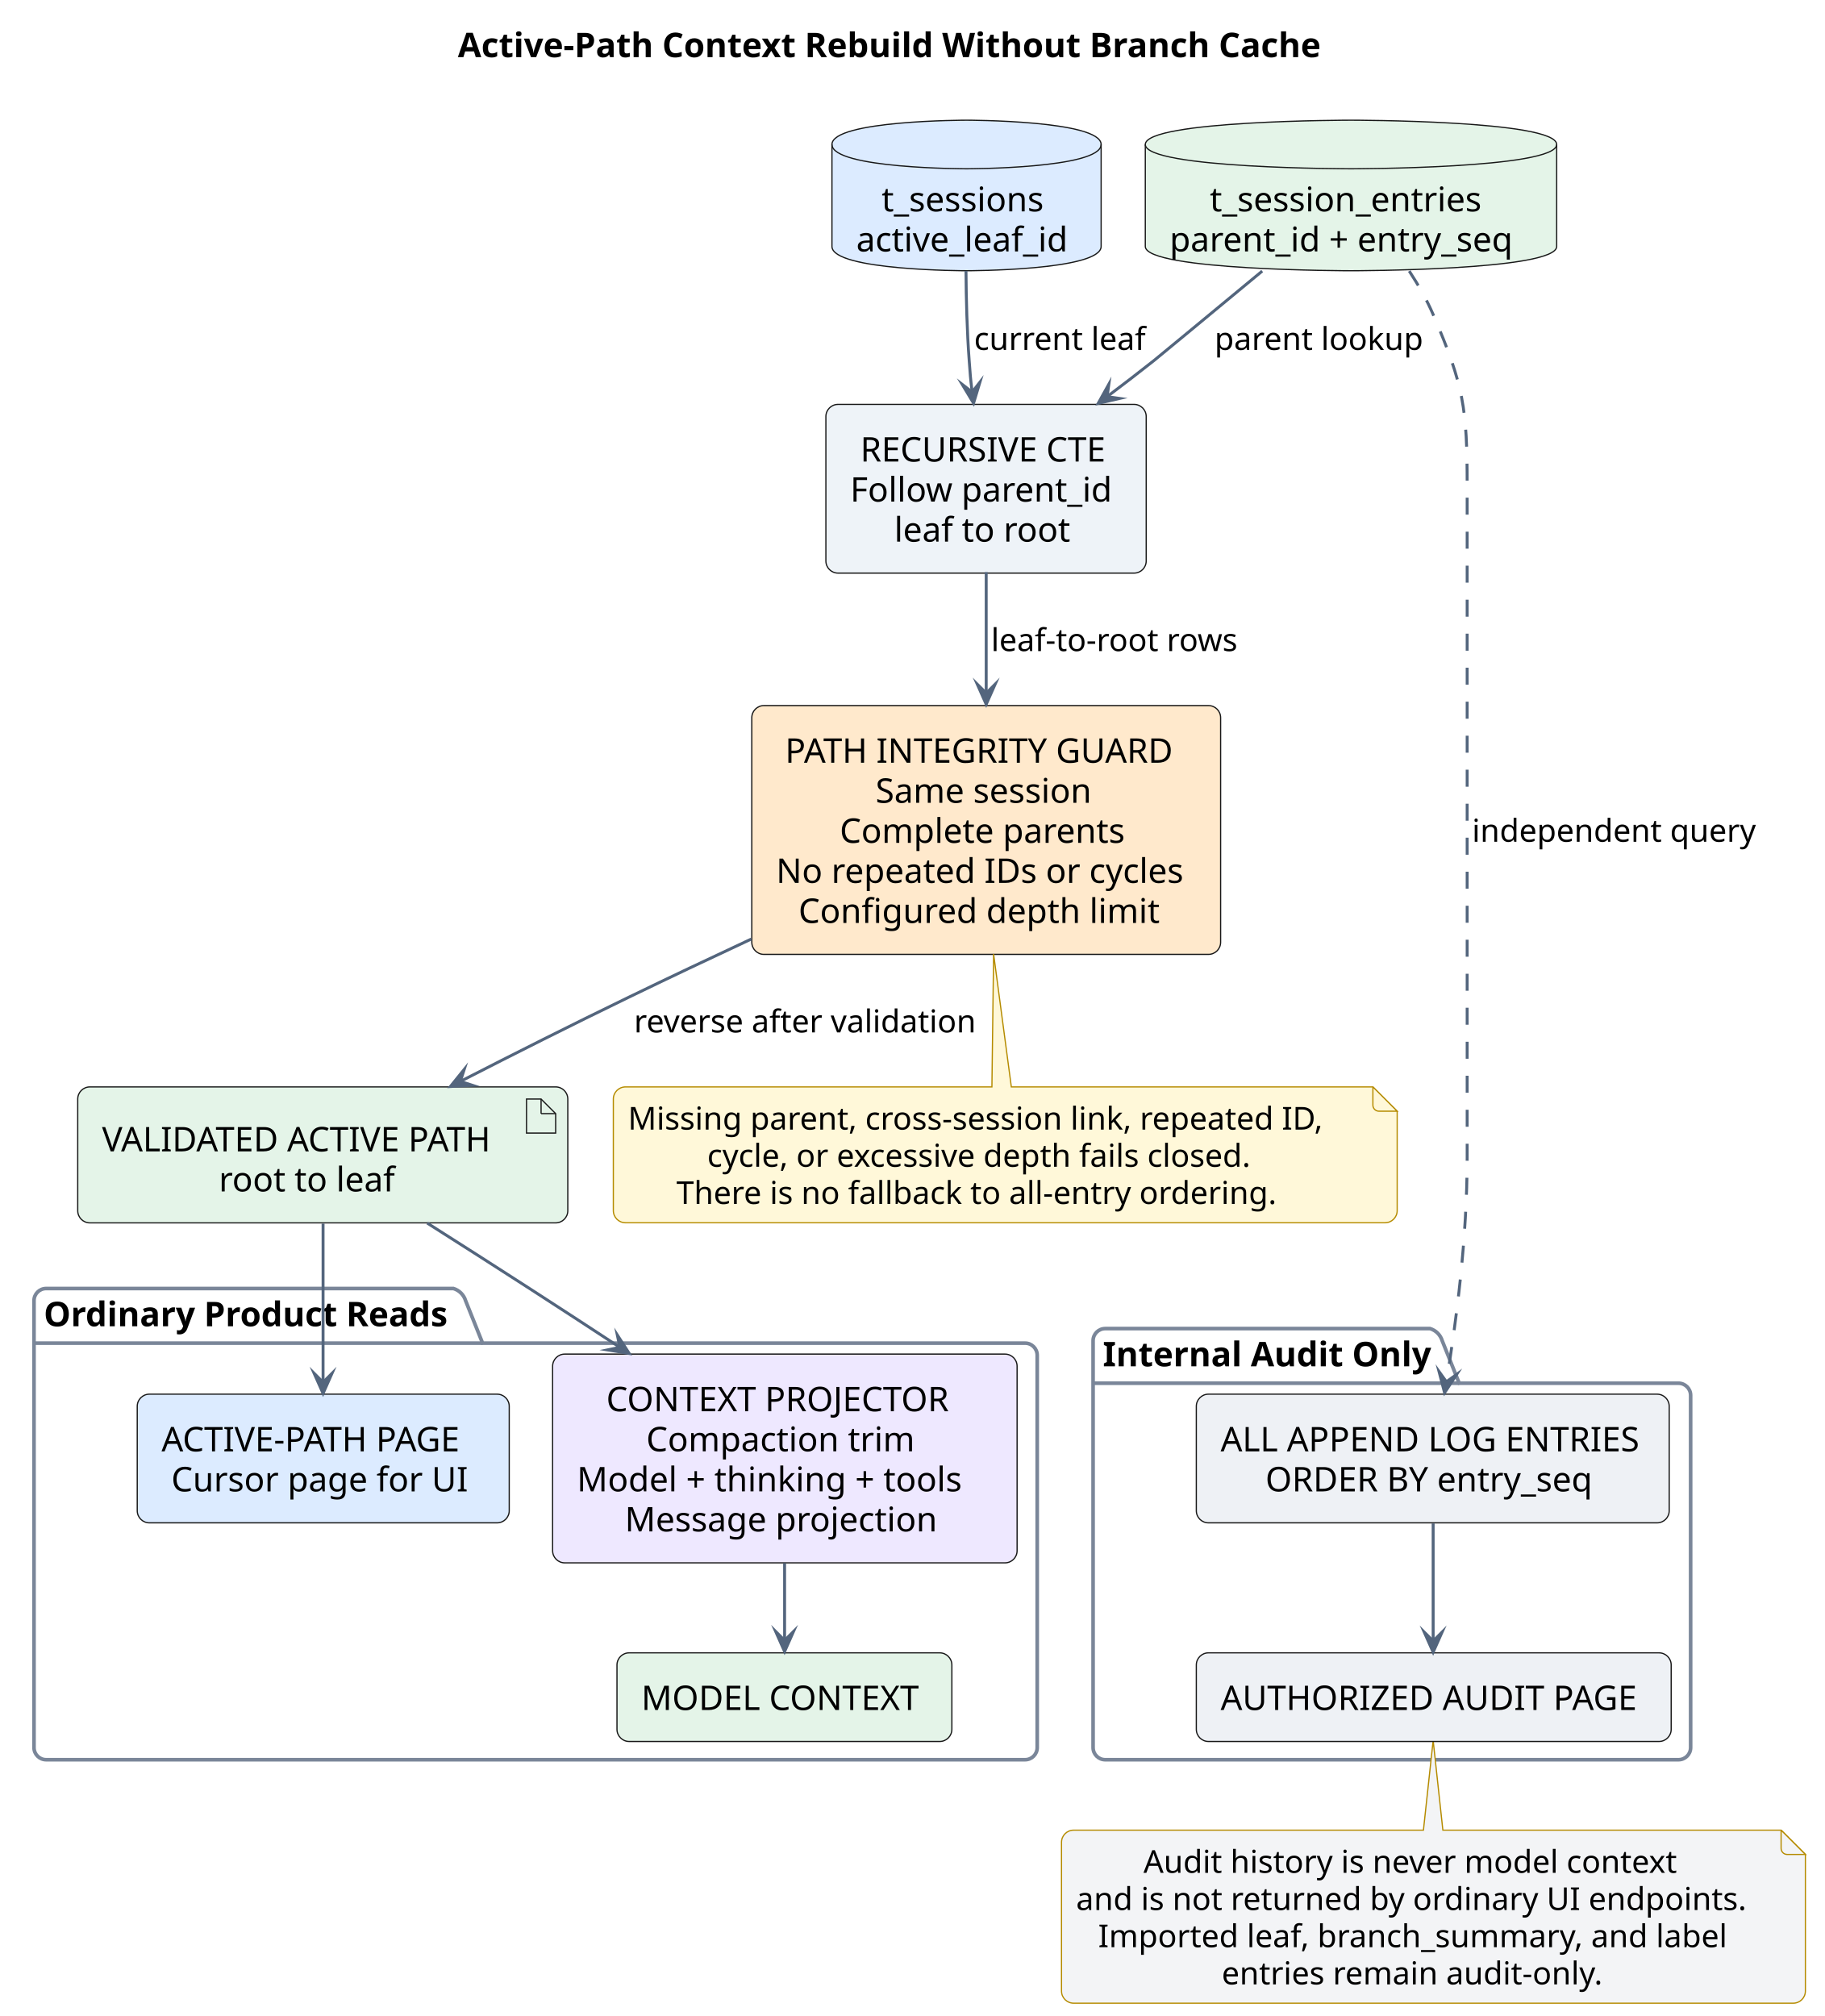
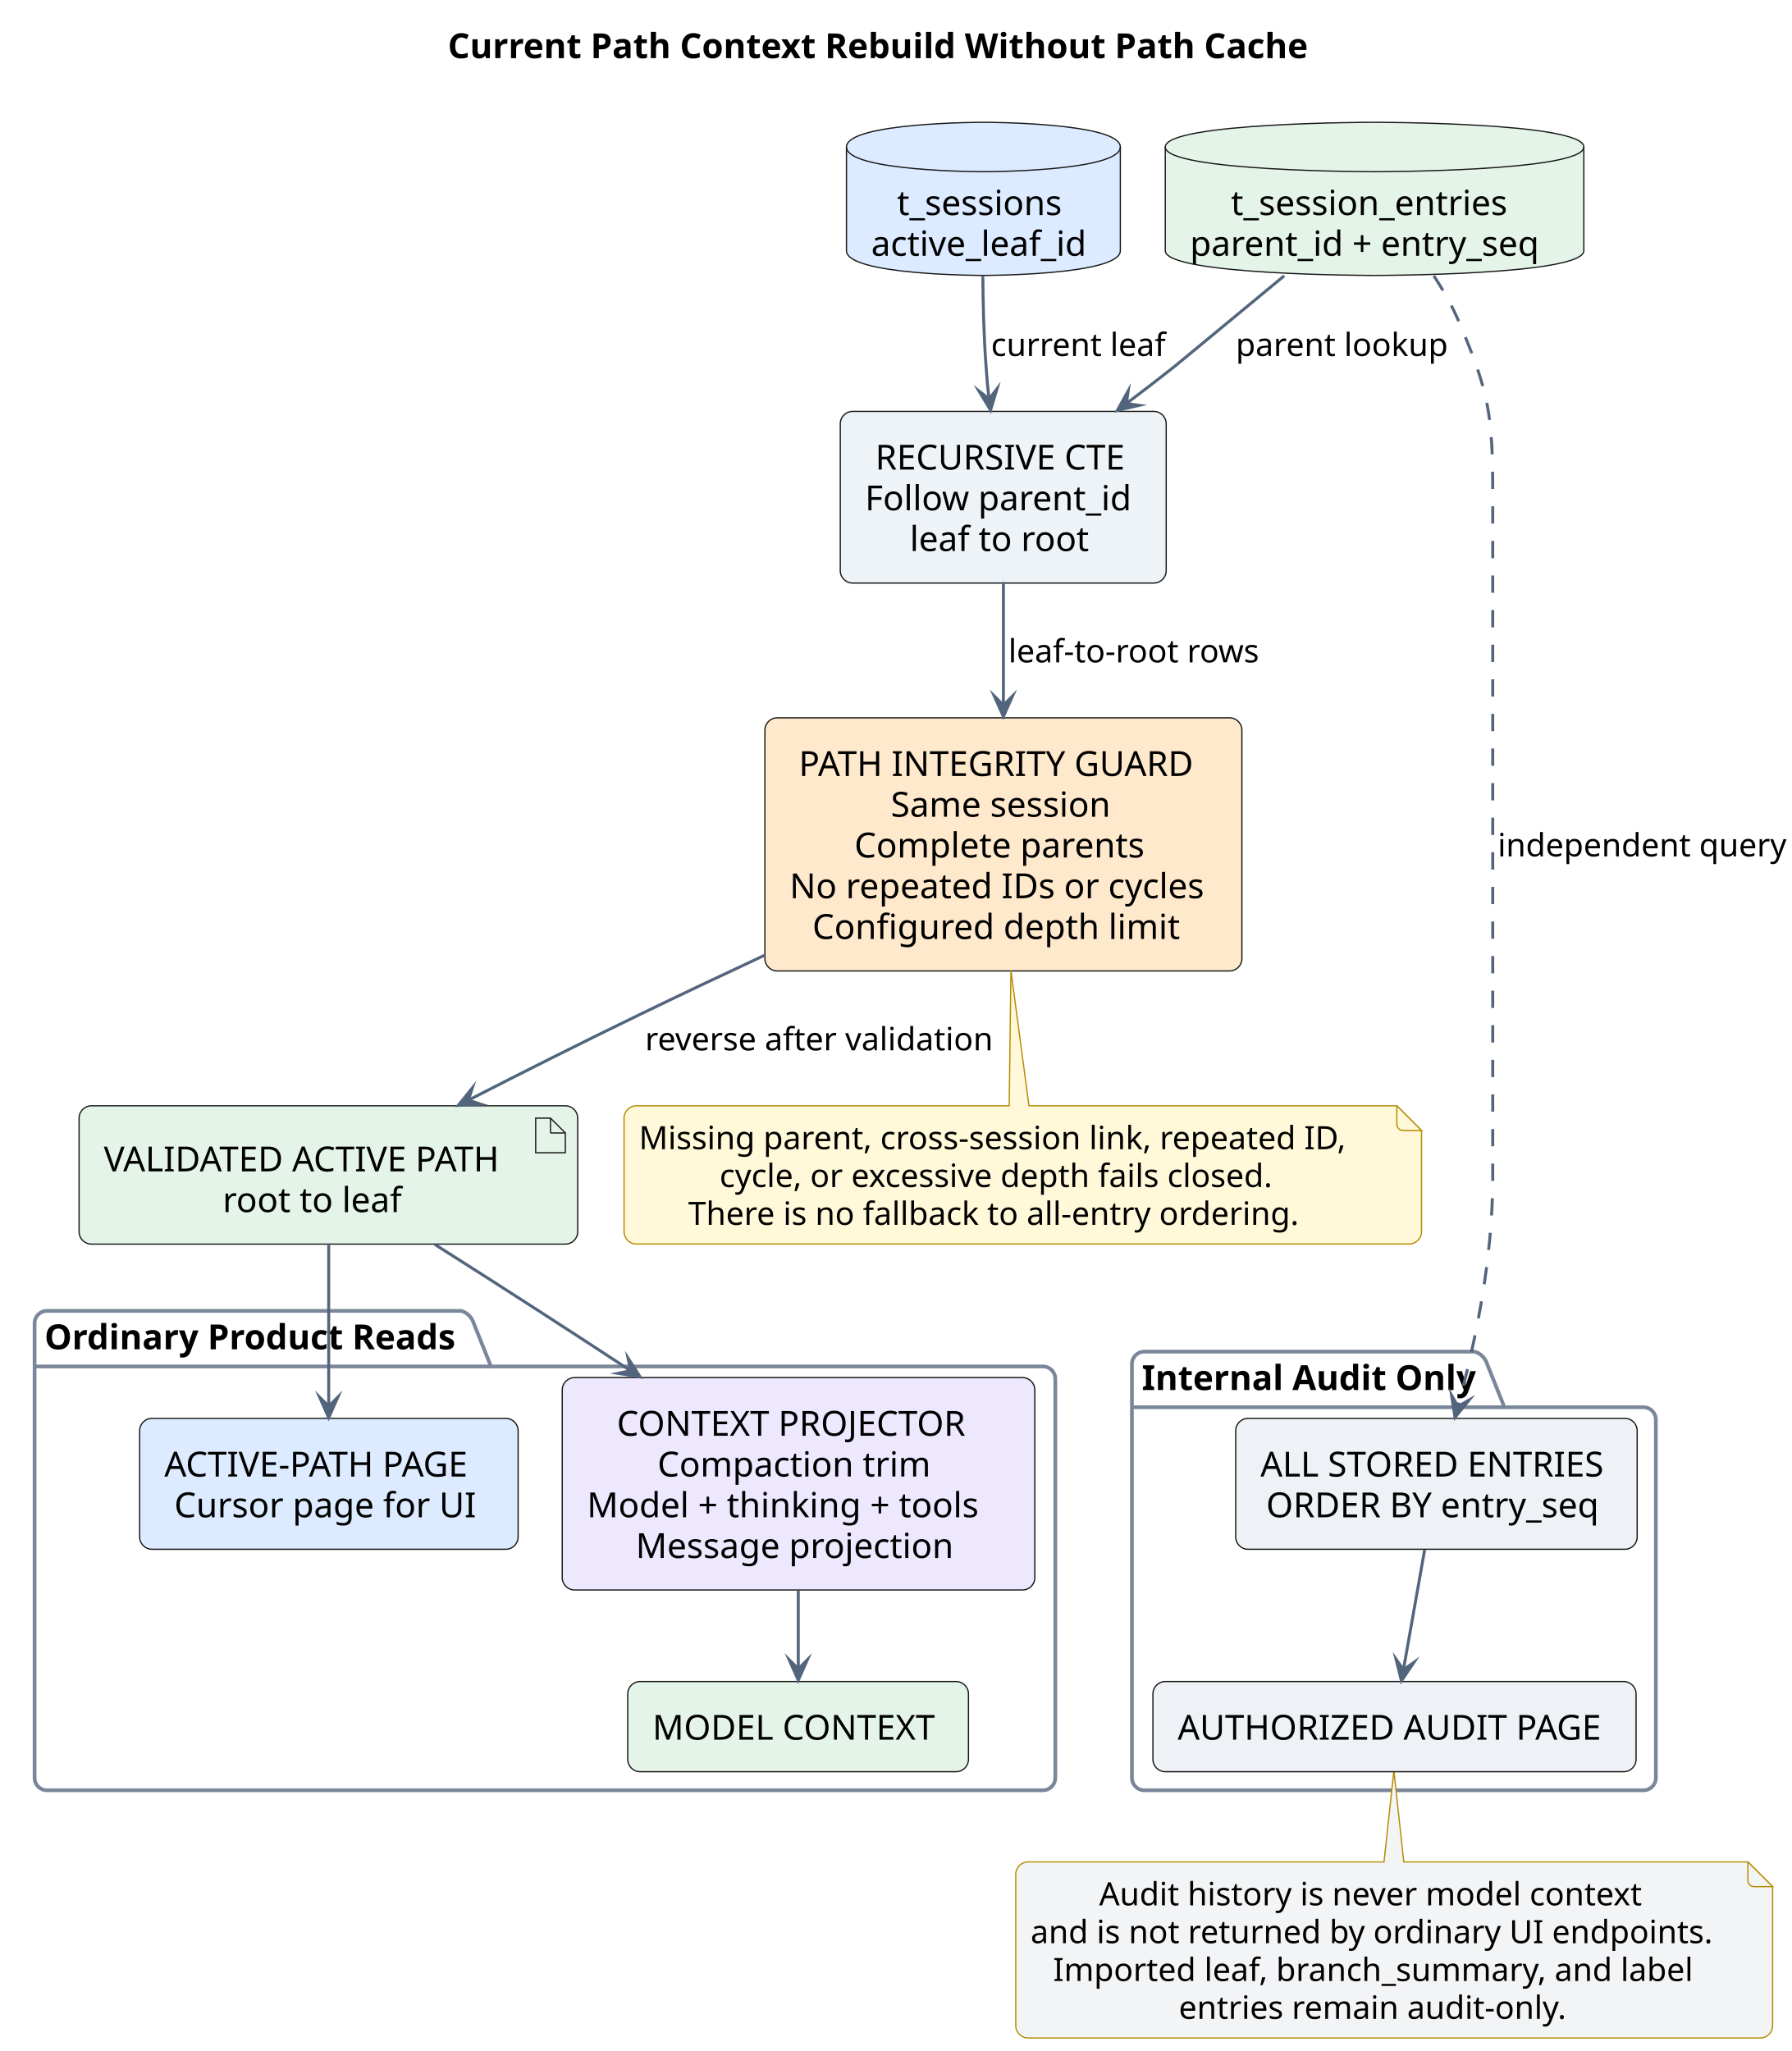
- <svg xmlns="http://www.w3.org/2000/svg" contentStyleType="text/css" data-diagram-type="DESCRIPTION" height="830px" preserveAspectRatio="none" style="width:751px;height:830px;background:#FFFFFF;" version="1.1" viewBox="0 0 751 830" width="751px" zoomAndPan="magnify">
+ <svg xmlns="http://www.w3.org/2000/svg" contentStyleType="text/css" data-diagram-type="DESCRIPTION" height="830px" preserveAspectRatio="none" style="width:725px;height:830px;background:#FFFFFF;" version="1.1" viewBox="0 0 725 830" width="725px" zoomAndPan="magnify">
  <defs />
  <g>
    <g class="title" data-source-line="259">
-       <text fill="#000000" font-family="sans-serif" font-size="14" font-weight="700" lengthAdjust="spacing" textLength="367.028" x="188.486" y="23.535">Active-Path Context Rebuild Without Branch Cache</text>
+       <text fill="#000000" font-family="sans-serif" font-size="14" font-weight="700" lengthAdjust="spacing" textLength="355.606" x="181.197" y="23.535">Current Path Context Rebuild Without Path Cache</text>
    </g>
    <g class="cluster" data-qualified-name="ordinary" data-source-line="296" id="ent0007">
      <path d="M19,530.488 L186.671,530.488 A7.5,7.5 0 0 1 191.671,535.488 L198.671,552.977 L422,552.977 A5,5 0 0 1 427,557.977 L427,719.488 A5,5 0 0 1 422,724.488 L19,724.488 A5,5 0 0 1 14,719.488 L14,535.488 A5,5 0 0 1 19,530.488" fill="none" style="stroke:#7A8699;stroke-width:1.5;" />
      <line style="stroke:#7A8699;stroke-width:1.5;" x1="14" x2="198.671" y1="552.977" y2="552.977" />
      <text fill="#000000" font-family="sans-serif" font-size="14" font-weight="700" lengthAdjust="spacing" textLength="171.671" x="18" y="546.023">Ordinary Product Reads</text>
    </g>
    <g class="cluster" data-qualified-name="internal" data-source-line="305" id="ent0013">
-       <path d="M455,546.988 L588.724,546.988 A7.5,7.5 0 0 1 593.724,551.988 L600.724,569.477 L691,569.477 A5,5 0 0 1 696,574.477 L696,719.488 A5,5 0 0 1 691,724.488 L455,724.488 A5,5 0 0 1 450,719.488 L450,551.988 A5,5 0 0 1 455,546.988" fill="none" style="stroke:#7A8699;stroke-width:1.5;" />
-       <line style="stroke:#7A8699;stroke-width:1.5;" x1="450" x2="600.724" y1="569.477" y2="569.477" />
-       <text fill="#000000" font-family="sans-serif" font-size="14" font-weight="700" lengthAdjust="spacing" textLength="137.724" x="454" y="562.523">Internal Audit Only</text>
+       <path d="M463,546.988 L596.724,546.988 A7.5,7.5 0 0 1 601.724,551.988 L608.724,569.477 L665,569.477 A5,5 0 0 1 670,574.477 L670,719.488 A5,5 0 0 1 665,724.488 L463,724.488 A5,5 0 0 1 458,719.488 L458,551.988 A5,5 0 0 1 463,546.988" fill="none" style="stroke:#7A8699;stroke-width:1.5;" />
+       <line style="stroke:#7A8699;stroke-width:1.5;" x1="458" x2="608.724" y1="569.477" y2="569.477" />
+       <text fill="#000000" font-family="sans-serif" font-size="14" font-weight="700" lengthAdjust="spacing" textLength="137.724" x="462" y="562.523">Internal Audit Only</text>
    </g>
    <g class="entity" data-qualified-name="sessions" data-source-line="287" id="ent0001">
      <path d="M342.5,59.488 C342.5,49.488 397.908,49.488 397.908,49.488 C397.908,49.488 453.315,49.488 453.315,59.488 L453.315,101.465 C453.315,111.465 397.908,111.465 397.908,111.465 C397.908,111.465 342.5,111.465 342.5,101.465 L342.5,59.488" fill="#DCEBFF" style="stroke:#181818;stroke-width:0.5;" />
      <path d="M342.5,59.488 C342.5,69.488 397.908,69.488 397.908,69.488 C397.908,69.488 453.315,69.488 453.315,59.488" fill="none" style="stroke:#181818;stroke-width:0.5;" />
      <text fill="#000000" font-family="sans-serif" font-size="14" lengthAdjust="spacing" textLength="69.918" x="362.949" y="87.023">t_sessions</text>
      <text fill="#000000" font-family="sans-serif" font-size="14" lengthAdjust="spacing" textLength="90.815" x="352.5" y="103.512">active_leaf_id</text>
    </g>
    <g class="entity" data-qualified-name="entries" data-source-line="288" id="ent0002">
      <path d="M471.5,59.488 C471.5,49.488 556.179,49.488 556.179,49.488 C556.179,49.488 640.858,49.488 640.858,59.488 L640.858,101.465 C640.858,111.465 556.179,111.465 556.179,111.465 C556.179,111.465 471.5,111.465 471.5,101.465 L471.5,59.488" fill="#E4F4E8" style="stroke:#181818;stroke-width:0.5;" />
      <path d="M471.5,59.488 C471.5,69.488 556.179,69.488 556.179,69.488 C556.179,69.488 640.858,69.488 640.858,59.488" fill="none" style="stroke:#181818;stroke-width:0.5;" />
      <text fill="#000000" font-family="sans-serif" font-size="14" lengthAdjust="spacing" textLength="116.218" x="498.07" y="87.023">t_session_entries</text>
      <text fill="#000000" font-family="sans-serif" font-size="14" lengthAdjust="spacing" textLength="149.358" x="481.5" y="103.512">parent_id + entry_seq</text>
    </g>
    <g class="entity" data-qualified-name="recursive" data-source-line="292" id="ent0004">
      <rect fill="#EEF3F8" height="69.465" rx="5" ry="5" style="stroke:#181818;stroke-width:0.5;" width="131.87" x="340" y="166.488" />
      <text fill="#000000" font-family="sans-serif" font-size="14" lengthAdjust="spacing" textLength="103.551" x="354.16" y="190.023">RECURSIVE CTE</text>
      <text fill="#000000" font-family="sans-serif" font-size="14" lengthAdjust="spacing" textLength="111.87" x="350" y="206.512">Follow parent_id</text>
      <text fill="#000000" font-family="sans-serif" font-size="14" lengthAdjust="spacing" textLength="75.585" x="368.143" y="223">leaf to root</text>
    </g>
    <g class="entity" data-qualified-name="guard" data-source-line="293" id="ent0005">
      <rect fill="#FFE9CC" height="102.441" rx="5" ry="5" style="stroke:#181818;stroke-width:0.5;" width="193.004" x="309.5" y="290.488" />
      <text fill="#000000" font-family="sans-serif" font-size="14" lengthAdjust="spacing" textLength="165.607" x="323.198" y="314.023">PATH INTEGRITY GUARD</text>
      <text fill="#000000" font-family="sans-serif" font-size="14" lengthAdjust="spacing" textLength="91.116" x="360.444" y="330.512">Same session</text>
      <text fill="#000000" font-family="sans-serif" font-size="14" lengthAdjust="spacing" textLength="120.613" x="345.695" y="347">Complete parents</text>
      <text fill="#000000" font-family="sans-serif" font-size="14" lengthAdjust="spacing" textLength="173.004" x="319.5" y="363.488">No repeated IDs or cycles</text>
      <text fill="#000000" font-family="sans-serif" font-size="14" lengthAdjust="spacing" textLength="154.581" x="328.711" y="379.977">Configured depth limit</text>
    </g>
    <g class="entity" data-qualified-name="path" data-source-line="294" id="ent0006">
      <rect fill="#E4F4E8" height="55.977" rx="5" ry="5" style="stroke:#181818;stroke-width:0.5;" width="201.753" x="32" y="447.488" />
      <polygon fill="#E4F4E8" points="216.753,452.488,216.753,466.488,228.753,466.488,228.753,458.488,222.753,452.488,216.753,452.488" style="stroke:#181818;stroke-width:0.5;stroke-linejoin:miter;stroke-miterlimit:10;" />
      <line style="stroke:#181818;stroke-width:0.5;" x1="222.753" x2="222.753" y1="452.488" y2="458.488" />
      <line style="stroke:#181818;stroke-width:0.5;" x1="228.753" x2="222.753" y1="458.488" y2="458.488" />
      <text fill="#000000" font-family="sans-serif" font-size="14" lengthAdjust="spacing" textLength="171.753" x="42" y="474.023">VALIDATED ACTIVE PATH</text>
      <text fill="#000000" font-family="sans-serif" font-size="14" lengthAdjust="spacing" textLength="75.585" x="90.084" y="490.512">root to leaf</text>
    </g>
    <g class="entity" data-qualified-name="GMN25" data-source-line="322" id="ent0026">
      <path d="M252.5,452.488 L252.5,498.42 A5,5 0 0 0 257.5,503.42 L570.191,503.42 A5,5 0 0 0 575.191,498.42 L575.191,457.488 L565.191,447.488 L416.349,447.488 L409.047,392.768 L408.349,447.488 L257.5,447.488 A5,5 0 0 0 252.5,452.488" fill="#FFF8D9" style="stroke:#B58B00;stroke-width:0.5;" />
      <path d="M565.191,447.488 L565.191,454.988 A2.5,2.5 0 0 0 567.691,457.488 L575.191,457.488 L565.191,447.488" fill="#FFF8D9" style="stroke:#B58B00;stroke-width:0.5;" />
      <text fill="#000000" font-family="sans-serif" font-size="13" lengthAdjust="spacing" textLength="301.691" x="258.5" y="465.057">Missing parent, cross-session link, repeated ID,</text>
      <text fill="#000000" font-family="sans-serif" font-size="13" lengthAdjust="spacing" textLength="236.399" x="291.146" y="480.367">cycle, or excessive depth fails closed.</text>
      <text fill="#000000" font-family="sans-serif" font-size="13" lengthAdjust="spacing" textLength="261.746" x="278.473" y="495.678">There is no fallback to all-entry ordering.</text>
    </g>
    <g class="entity" data-qualified-name="GMN28" data-source-line="328" id="ent0029">
-       <path d="M437,758.488 L437,819.731 A5,5 0 0 0 442,824.731 L738.245,824.731 A5,5 0 0 0 743.245,819.731 L743.245,763.488 L733.245,753.488 L594,753.488 L590,716.552 L586,753.488 L442,753.488 A5,5 0 0 0 437,758.488" fill="#F3F4F6" style="stroke:#B58B00;stroke-width:0.5;" />
-       <path d="M733.245,753.488 L733.245,760.988 A2.5,2.5 0 0 0 735.745,763.488 L743.245,763.488 L733.245,753.488" fill="#F3F4F6" style="stroke:#B58B00;stroke-width:0.5;" />
-       <text fill="#000000" font-family="sans-serif" font-size="13" lengthAdjust="spacing" textLength="229.76" x="470.742" y="771.057">Audit history is never model context</text>
-       <text fill="#000000" font-family="sans-serif" font-size="13" lengthAdjust="spacing" textLength="285.245" x="443" y="786.367">and is not returned by ordinary UI endpoints.</text>
-       <text fill="#000000" font-family="sans-serif" font-size="13" lengthAdjust="spacing" textLength="267.078" x="452.084" y="801.678">Imported leaf, branch_summary, and label</text>
-       <text fill="#000000" font-family="sans-serif" font-size="13" lengthAdjust="spacing" textLength="165.337" x="502.954" y="816.988">entries remain audit-only.</text>
+       <path d="M411,758.488 L411,819.731 A5,5 0 0 0 416,824.731 L712.245,824.731 A5,5 0 0 0 717.245,819.731 L717.245,763.488 L707.245,753.488 L568,753.488 L564,716.552 L560,753.488 L416,753.488 A5,5 0 0 0 411,758.488" fill="#F3F4F6" style="stroke:#B58B00;stroke-width:0.5;" />
+       <path d="M707.245,753.488 L707.245,760.988 A2.5,2.5 0 0 0 709.745,763.488 L717.245,763.488 L707.245,753.488" fill="#F3F4F6" style="stroke:#B58B00;stroke-width:0.5;" />
+       <text fill="#000000" font-family="sans-serif" font-size="13" lengthAdjust="spacing" textLength="229.76" x="444.742" y="771.057">Audit history is never model context</text>
+       <text fill="#000000" font-family="sans-serif" font-size="13" lengthAdjust="spacing" textLength="285.245" x="417" y="786.367">and is not returned by ordinary UI endpoints.</text>
+       <text fill="#000000" font-family="sans-serif" font-size="13" lengthAdjust="spacing" textLength="267.078" x="426.084" y="801.678">Imported leaf, branch_summary, and label</text>
+       <text fill="#000000" font-family="sans-serif" font-size="13" lengthAdjust="spacing" textLength="165.337" x="476.954" y="816.988">entries remain audit-only.</text>
    </g>
    <g class="entity" data-qualified-name="ordinary.page" data-source-line="297" id="ent0008">
      <rect fill="#DCEBFF" height="52.977" rx="5" ry="5" style="stroke:#181818;stroke-width:0.5;" width="153.144" x="56.5" y="573.988" />
      <text fill="#000000" font-family="sans-serif" font-size="14" lengthAdjust="spacing" textLength="133.144" x="66.5" y="597.523">ACTIVE-PATH PAGE</text>
      <text fill="#000000" font-family="sans-serif" font-size="14" lengthAdjust="spacing" textLength="125.139" x="70.502" y="614.012">Cursor page for UI</text>
    </g>
    <g class="entity" data-qualified-name="ordinary.projector" data-source-line="298" id="ent0009">
      <rect fill="#EEE8FF" height="85.953" rx="5" ry="5" style="stroke:#181818;stroke-width:0.5;" width="191.22" x="227.5" y="557.488" />
      <text fill="#000000" font-family="sans-serif" font-size="14" lengthAdjust="spacing" textLength="147.068" x="249.576" y="581.023">CONTEXT PROJECTOR</text>
      <text fill="#000000" font-family="sans-serif" font-size="14" lengthAdjust="spacing" textLength="114.153" x="266.033" y="597.512">Compaction trim</text>
      <text fill="#000000" font-family="sans-serif" font-size="14" lengthAdjust="spacing" textLength="171.22" x="237.5" y="614">Model + thinking + tools</text>
      <text fill="#000000" font-family="sans-serif" font-size="14" lengthAdjust="spacing" textLength="131.763" x="257.228" y="630.488">Message projection</text>
    </g>
    <g class="entity" data-qualified-name="ordinary.context" data-source-line="299" id="ent0010">
      <rect fill="#E4F4E8" height="36.488" rx="5" ry="5" style="stroke:#181818;stroke-width:0.5;" width="137.865" x="254" y="680.488" />
      <text fill="#000000" font-family="sans-serif" font-size="14" lengthAdjust="spacing" textLength="117.865" x="264" y="704.023">MODEL CONTEXT</text>
    </g>
    <g class="entity" data-qualified-name="internal.allEntries" data-source-line="306" id="ent0014">
-       <rect fill="#EEF1F5" height="52.977" rx="5" ry="5" style="stroke:#181818;stroke-width:0.5;" width="194.685" x="492.5" y="573.988" />
-       <text fill="#000000" font-family="sans-serif" font-size="14" lengthAdjust="spacing" textLength="174.685" x="502.5" y="597.523">ALL APPEND LOG ENTRIES</text>
-       <text fill="#000000" font-family="sans-serif" font-size="14" lengthAdjust="spacing" textLength="137.806" x="520.94" y="614.012">ORDER BY entry_seq</text>
+       <rect fill="#EEF1F5" height="52.977" rx="5" ry="5" style="stroke:#181818;stroke-width:0.5;" width="162.44" x="500" y="573.988" />
+       <text fill="#000000" font-family="sans-serif" font-size="14" lengthAdjust="spacing" textLength="142.44" x="510" y="597.523">ALL STORED ENTRIES</text>
+       <text fill="#000000" font-family="sans-serif" font-size="14" lengthAdjust="spacing" textLength="137.806" x="512.317" y="614.012">ORDER BY entry_seq</text>
    </g>
    <g class="entity" data-qualified-name="internal.audit" data-source-line="307" id="ent0015">
-       <rect fill="#EEF1F5" height="36.488" rx="5" ry="5" style="stroke:#181818;stroke-width:0.5;" width="195.492" x="492.5" y="680.488" />
-       <text fill="#000000" font-family="sans-serif" font-size="14" lengthAdjust="spacing" textLength="175.492" x="502.5" y="704.023">AUTHORIZED AUDIT PAGE</text>
+       <rect fill="#EEF1F5" height="36.488" rx="5" ry="5" style="stroke:#181818;stroke-width:0.5;" width="195.492" x="466.5" y="680.488" />
+       <text fill="#000000" font-family="sans-serif" font-size="14" lengthAdjust="spacing" textLength="175.492" x="476.5" y="704.023">AUTHORIZED AUDIT PAGE</text>
    </g>
    <g class="link" data-entity-1="ent0009" data-entity-2="ent0010" data-link-type="dependency" id="lnk11">
      <polygon fill="#53657D" points="323,680.215,327,671.215,323,675.215,319,671.215,323,680.215" style="stroke:#53657D;stroke-width:1;stroke-linejoin:miter;stroke-miterlimit:10;" />
      <path d="M323,643.595 C323,656.492 323,664.966 323,675.215" fill="none" style="stroke:#53657D;stroke-width:1.2;" />
    </g>
    <g class="link" data-entity-1="ent0014" data-entity-2="ent0015" data-link-type="dependency" id="lnk16">
-       <polygon fill="#53657D" points="590,680.477,594,671.477,590,675.477,586,671.477,590,680.477" style="stroke:#53657D;stroke-width:1;stroke-linejoin:miter;stroke-miterlimit:10;" />
-       <path d="M590,627.215 C590,644.099 590,660.707 590,675.477" fill="none" style="stroke:#53657D;stroke-width:1.2;" />
+       <polygon fill="#53657D" points="567.012,680.477,572.52,672.313,567.884,675.554,564.643,670.918,567.012,680.477" style="stroke:#53657D;stroke-width:1;stroke-linejoin:miter;stroke-miterlimit:10;" />
+       <path d="M576.444,627.215 C573.454,644.099 570.5,660.784 567.884,675.554" fill="none" style="stroke:#53657D;stroke-width:1.2;" />
    </g>
    <g class="link" data-entity-1="ent0001" data-entity-2="ent0004" data-link-type="dependency" id="lnk18">
      <polygon fill="#53657D" points="400.824,166.253,403.678,156.827,400.205,161.291,395.74,157.817,400.824,166.253" style="stroke:#53657D;stroke-width:1;stroke-linejoin:miter;stroke-miterlimit:10;" />
      <path d="M397.68,111.54 C397.758,123.104 398.093,136.424 399,148.488 C399.433,154.247 399.467,155.383 400.205,161.291" fill="none" style="stroke:#53657D;stroke-width:1.2;" />
      <text fill="#000000" font-family="sans-serif" font-size="13" lengthAdjust="spacing" textLength="72.611" x="401" y="144.057">current leaf</text>
    </g>
    <g class="link" data-entity-1="ent0002" data-entity-2="ent0004" data-link-type="dependency" id="lnk19">
      <polygon fill="#53657D" points="451.896,166.233,461.49,164.009,455.888,163.223,456.675,157.621,451.896,166.233" style="stroke:#53657D;stroke-width:1;stroke-linejoin:miter;stroke-miterlimit:10;" />
      <path d="M519.63,111.605 C498.67,128.957 476.211,147.537 475,148.488 C467.596,154.308 463.65,157.372 455.888,163.223" fill="none" style="stroke:#53657D;stroke-width:1.2;" />
      <text fill="#000000" font-family="sans-serif" font-size="13" lengthAdjust="spacing" textLength="88.543" x="500" y="144.057">parent lookup</text>
    </g>
    <g class="link" data-entity-1="ent0004" data-entity-2="ent0005" data-link-type="dependency" id="lnk20">
      <polygon fill="#53657D" points="406,290.226,410,281.226,406,285.226,402,281.226,406,290.226" style="stroke:#53657D;stroke-width:1;stroke-linejoin:miter;stroke-miterlimit:10;" />
      <path d="M406,235.515 C406,251.927 406,267.025 406,285.226" fill="none" style="stroke:#53657D;stroke-width:1.2;" />
      <text fill="#000000" font-family="sans-serif" font-size="13" lengthAdjust="spacing" textLength="111.065" x="408" y="268.057">leaf-to-root rows</text>
    </g>
    <g class="link" data-entity-1="ent0005" data-entity-2="ent0006" data-link-type="dependency" id="lnk21">
      <polygon fill="#53657D" points="185.2,447.433,195.034,446.891,189.65,445.154,191.388,439.771,185.2,447.433" style="stroke:#53657D;stroke-width:1;stroke-linejoin:miter;stroke-miterlimit:10;" />
      <path d="M309.293,386.61 C292.475,394.457 275.192,402.634 259,410.488 C234.607,422.32 212.247,433.583 189.65,445.154" fill="none" style="stroke:#53657D;stroke-width:1.2;" />
      <text fill="#000000" font-family="sans-serif" font-size="13" lengthAdjust="spacing" textLength="144.79" x="261" y="425.057">reverse after validation</text>
    </g>
    <g class="link" data-entity-1="ent0006" data-entity-2="ent0008" data-link-type="dependency" id="lnk22">
      <polygon fill="#53657D" points="133,573.947,137,564.947,133,568.947,129,564.947,133,573.947" style="stroke:#53657D;stroke-width:1;stroke-linejoin:miter;stroke-miterlimit:10;" />
      <path d="M133,503.786 C133,524.735 133,548.448 133,568.947" fill="none" style="stroke:#53657D;stroke-width:1.2;" />
    </g>
    <g class="link" data-entity-1="ent0006" data-entity-2="ent0009" data-link-type="dependency" id="lnk23">
      <polygon fill="#53657D" points="259.248,557.369,253.916,549.087,255.067,554.626,249.528,555.777,259.248,557.369" style="stroke:#53657D;stroke-width:1;stroke-linejoin:miter;stroke-miterlimit:10;" />
      <path d="M175.888,503.554 C189.392,512.125 204.344,521.664 218,530.488 C231.374,539.13 241.478,545.712 255.067,554.626" fill="none" style="stroke:#53657D;stroke-width:1.2;" />
    </g>
    <g class="link" data-entity-1="ent0002" data-entity-2="ent0014" data-link-type="dependency" id="lnk24">
-       <polygon fill="#53657D" points="594.662,573.67,600.066,565.436,595.471,568.736,592.172,564.141,594.662,573.67" style="stroke:#53657D;stroke-width:1;stroke-linejoin:miter;stroke-miterlimit:10;" />
-       <path d="M580.158,111.593 C583.895,117.295 587.378,123.39 590,129.488 C602.621,158.834 604,168.043 604,199.988 C604,199.988 604,199.988 604,476.488 C604,510.231 599.544,543.914 595.471,568.736" fill="none" style="stroke:#53657D;stroke-width:1.2;stroke-dasharray:7,7;" />
+       <polygon fill="#53657D" points="588.659,573.833,594.872,566.192,589.966,569.007,587.151,564.101,588.659,573.833" style="stroke:#53657D;stroke-width:1;stroke-linejoin:miter;stroke-miterlimit:10;" />
+       <path d="M580.158,111.593 C583.895,117.295 587.378,123.39 590,129.488 C602.621,158.834 604,168.043 604,199.988 C604,199.988 604,199.988 604,476.488 C604,510.595 596.657,544.304 589.966,569.007" fill="none" style="stroke:#53657D;stroke-width:1.2;stroke-dasharray:7,7;" />
      <text fill="#000000" font-family="sans-serif" font-size="13" lengthAdjust="spacing" textLength="118.815" x="606" y="346.557">independent query</text>
    </g>
  </g>
</svg>
